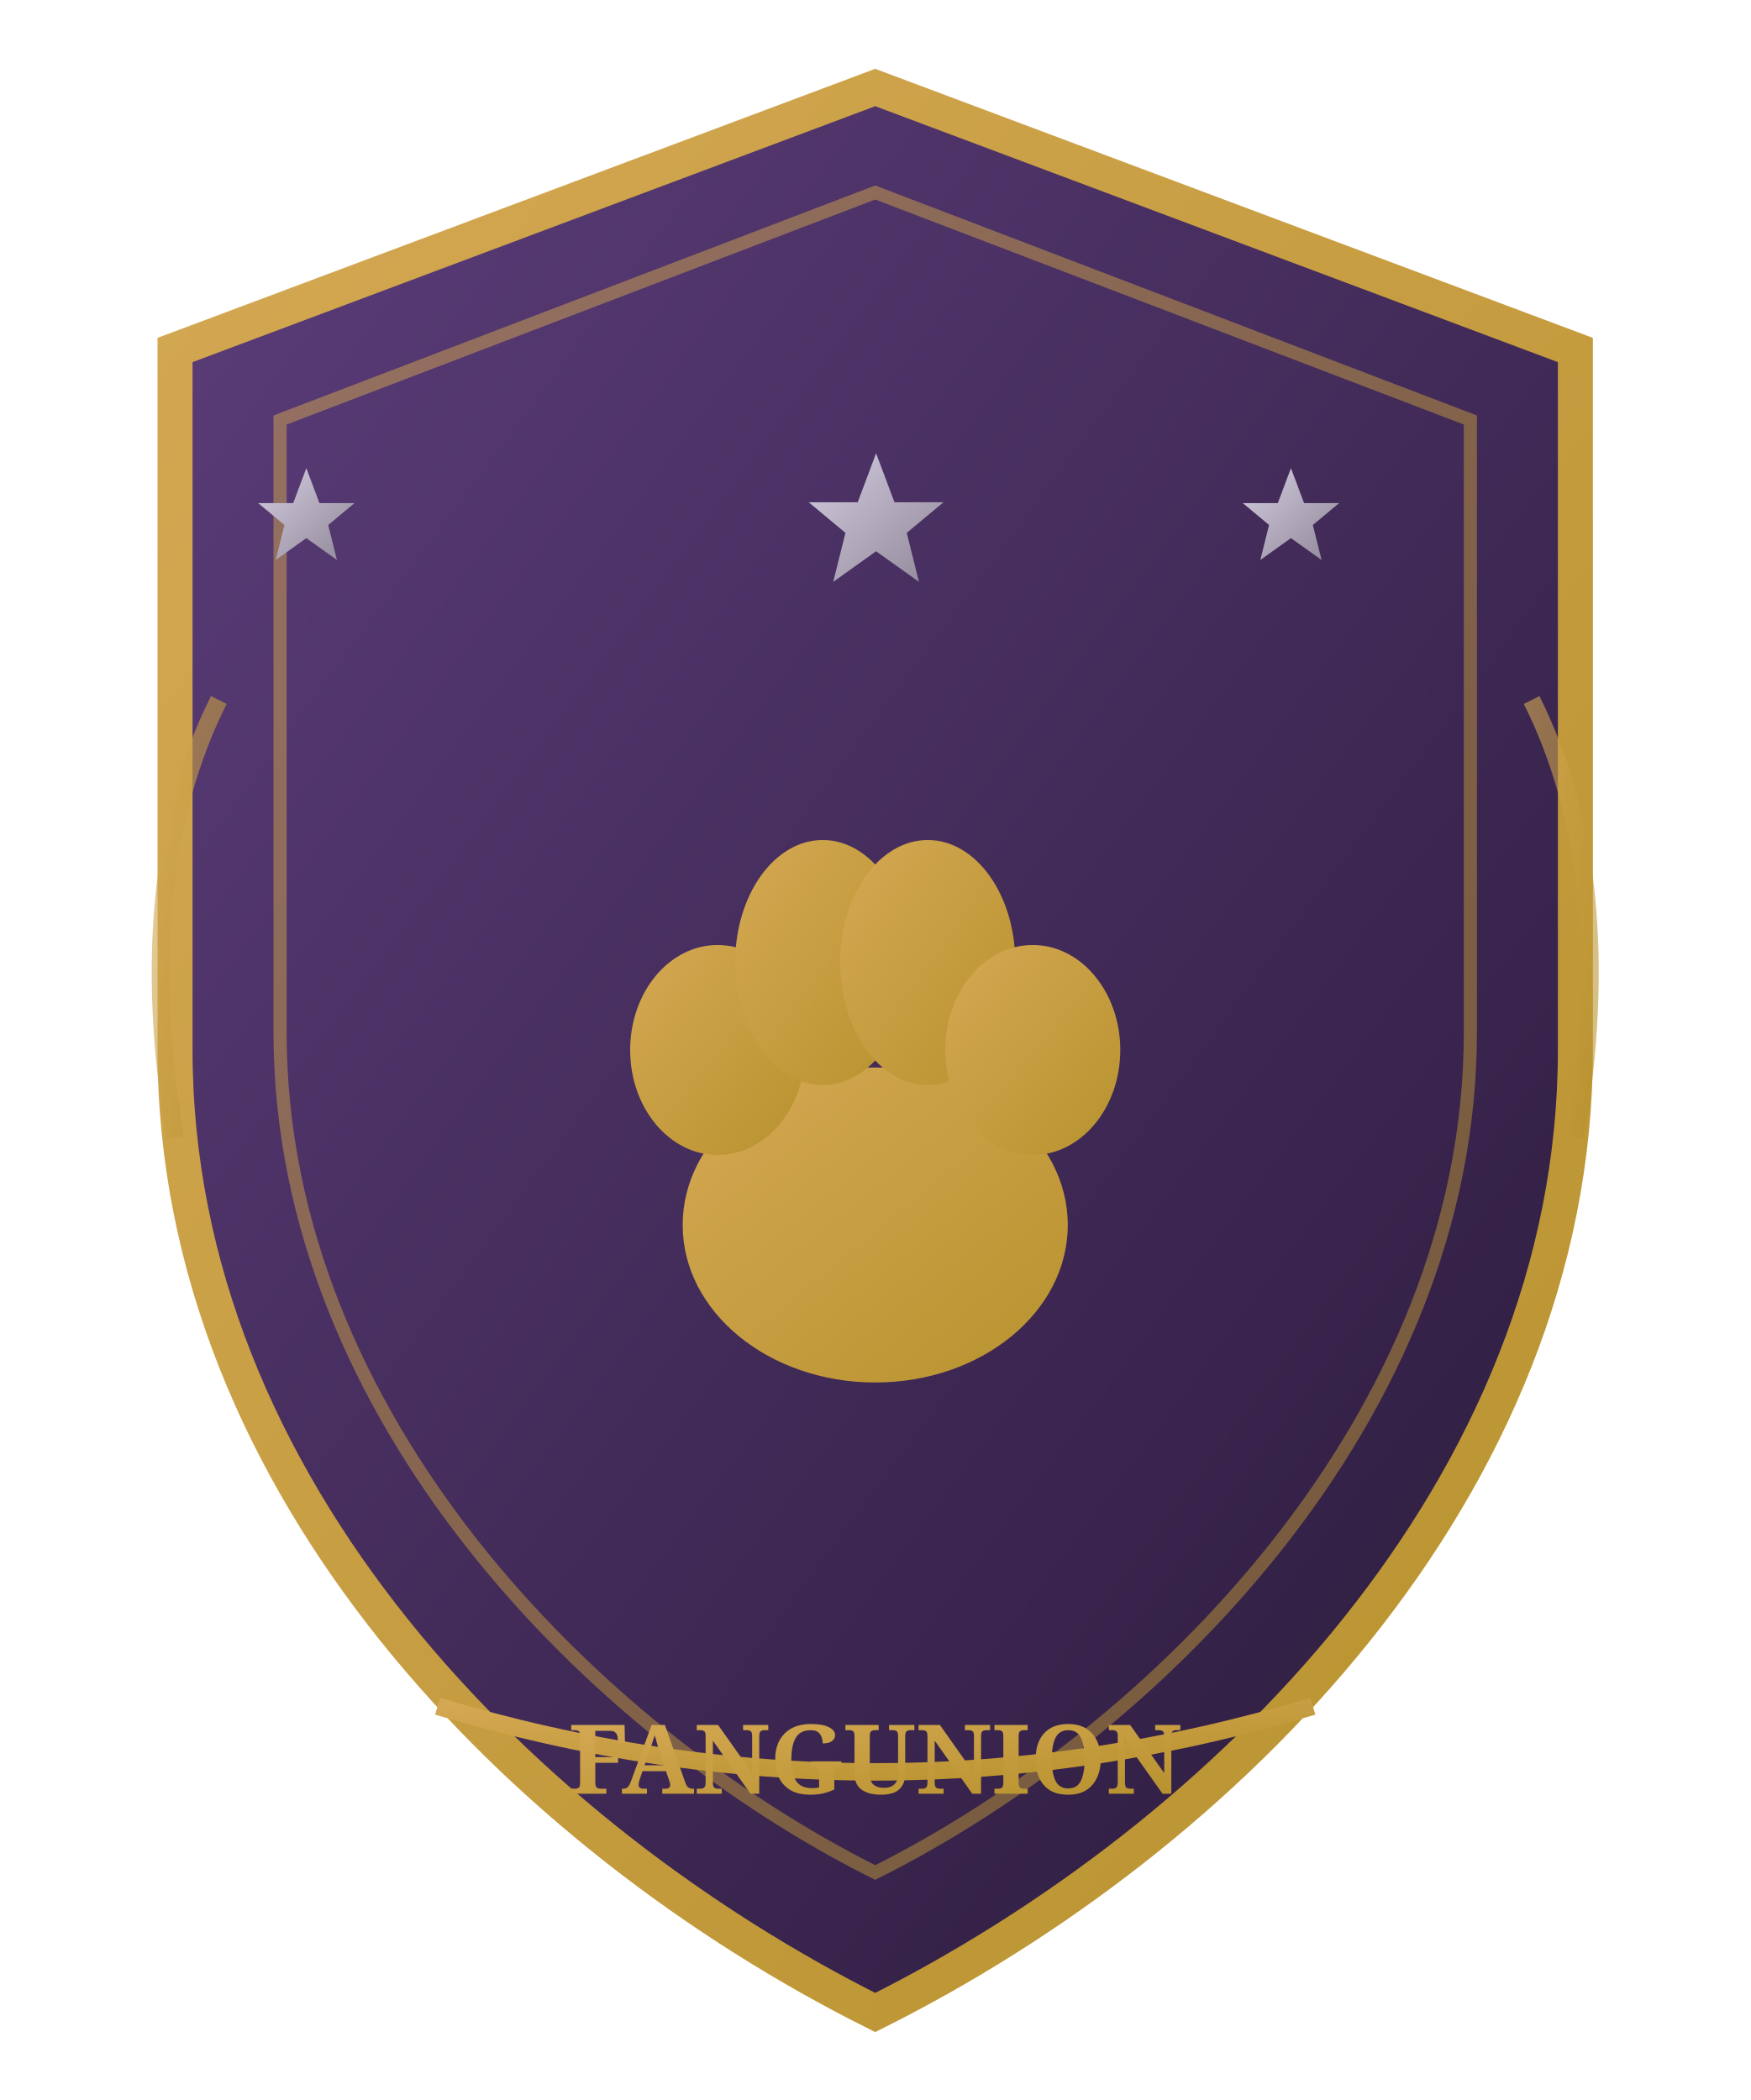
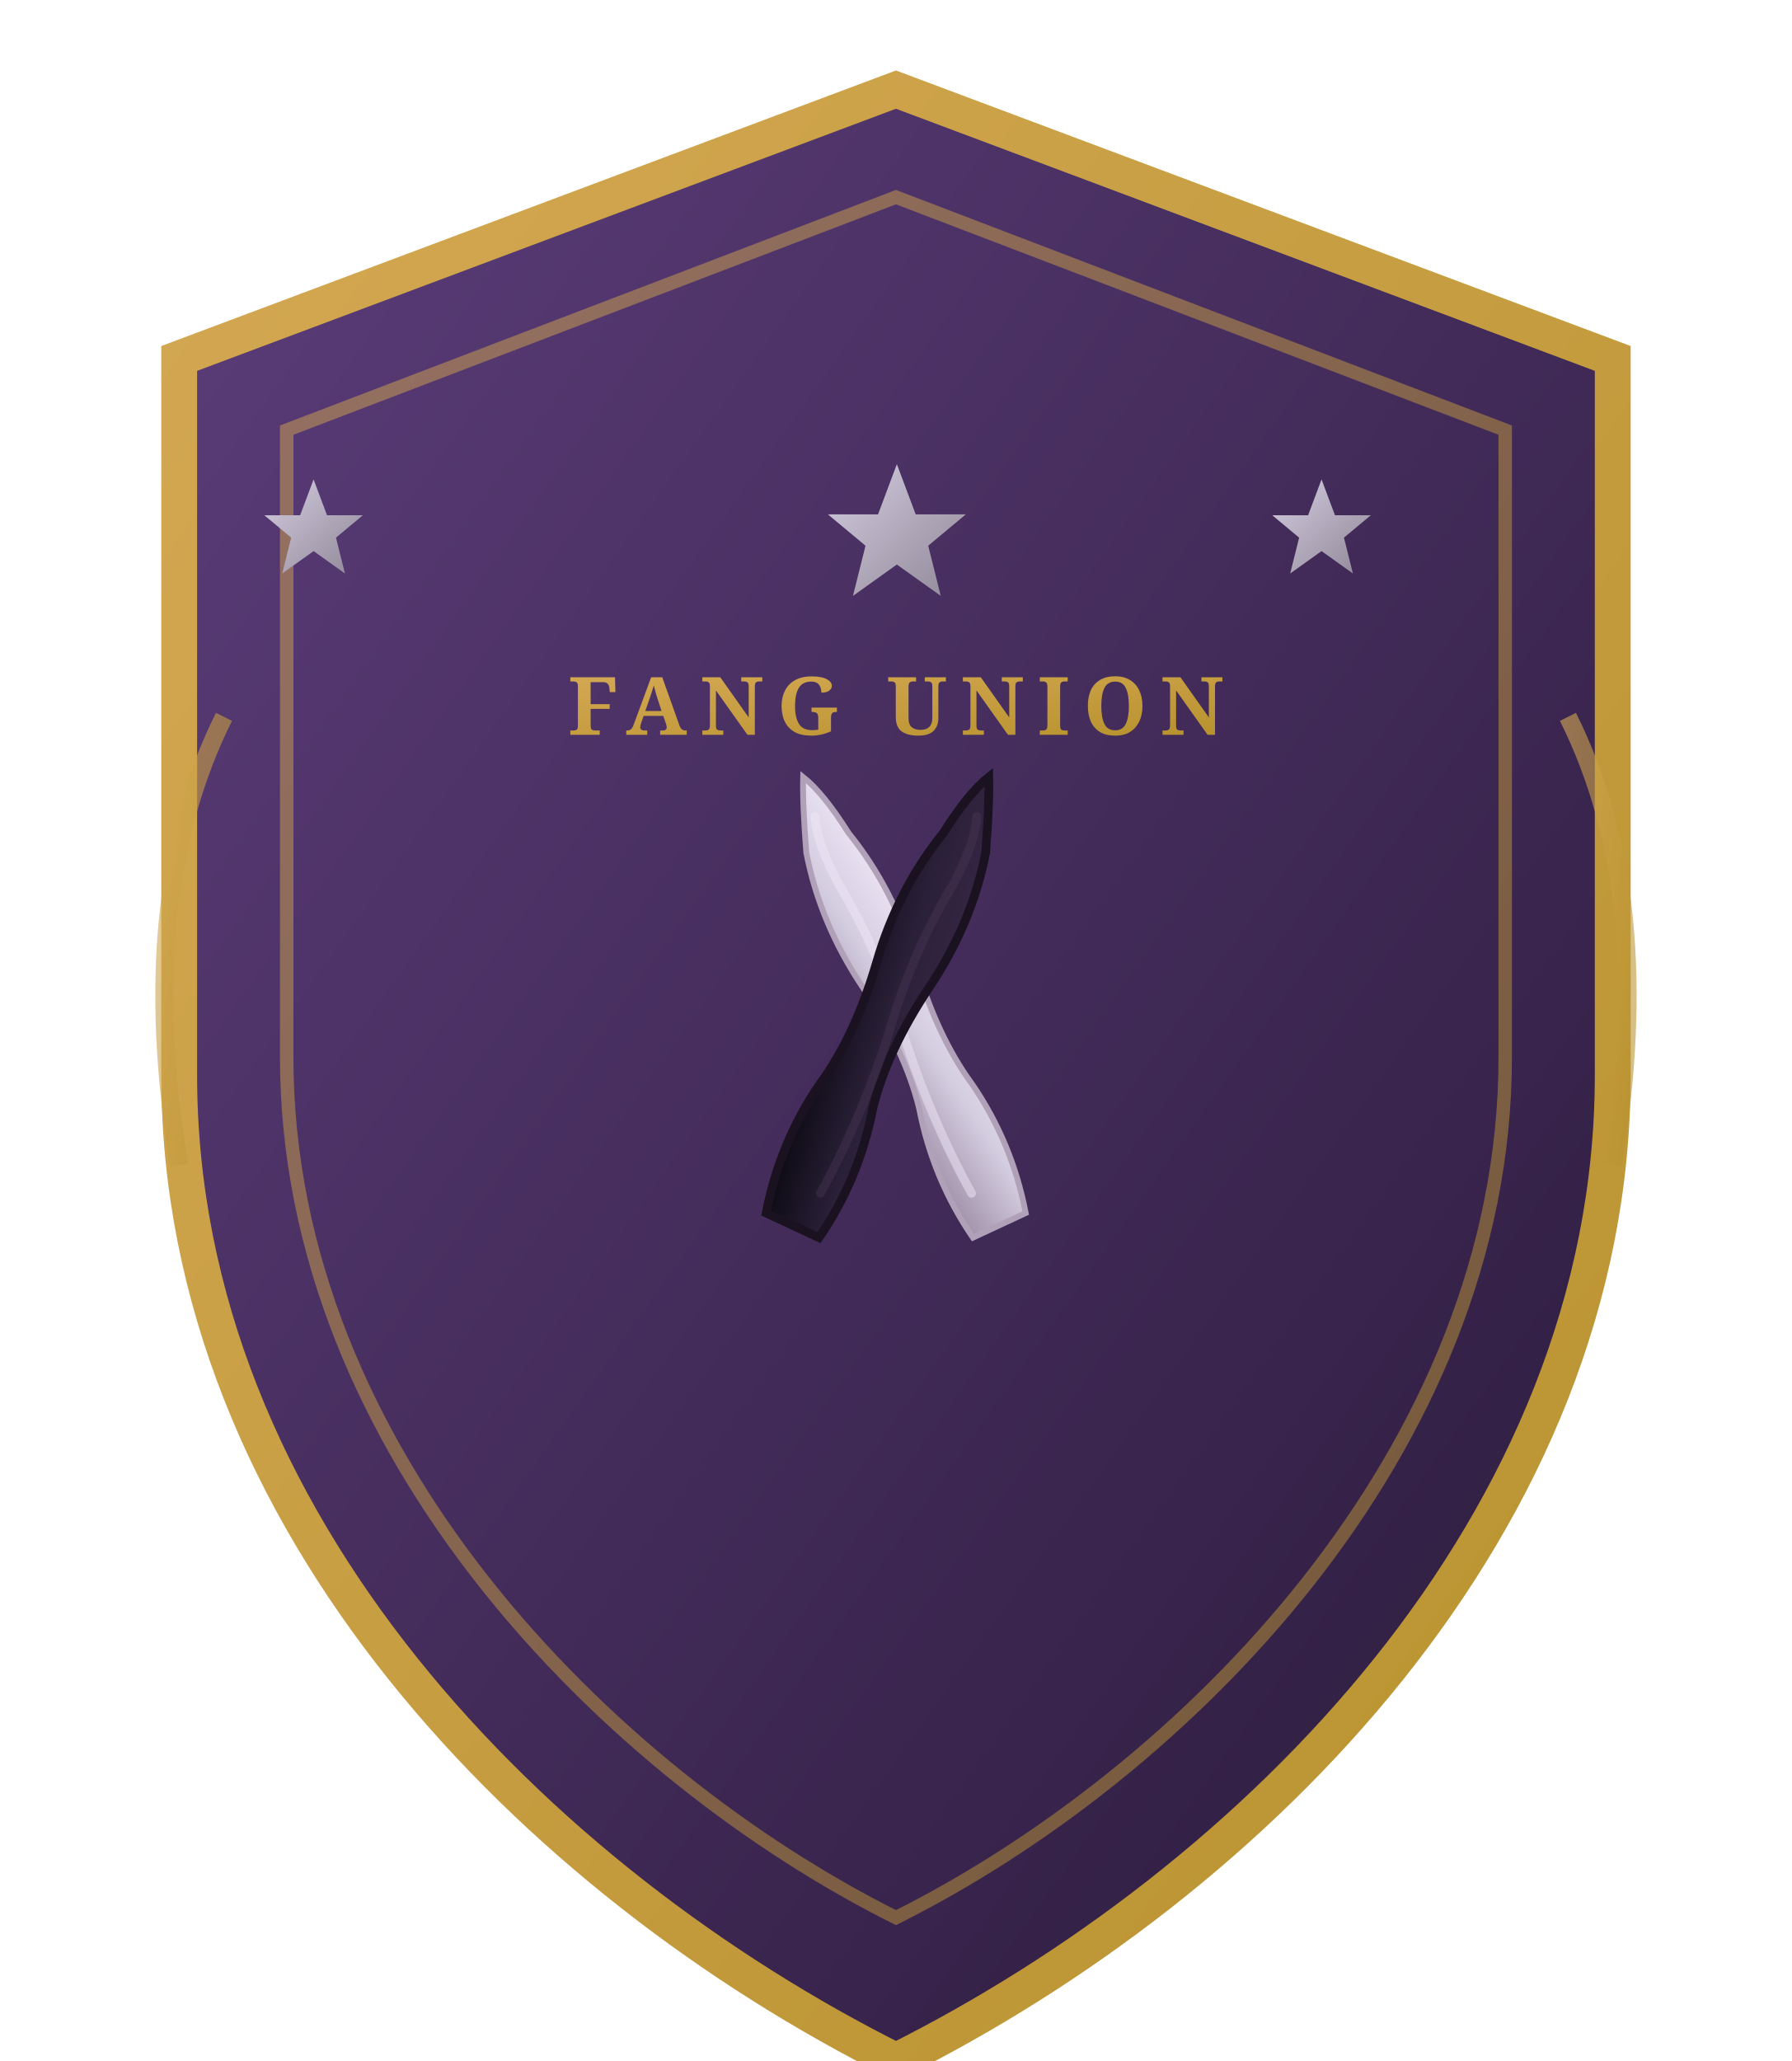
- <svg xmlns="http://www.w3.org/2000/svg" viewBox="0 0 200 240">
+ <svg xmlns="http://www.w3.org/2000/svg" viewBox="0 0 200 230">
  <defs>
    <linearGradient id="shieldGrad" x1="0%" y1="0%" x2="100%" y2="100%">
      <stop offset="0%" style="stop-color:#5c3d7a" />
      <stop offset="100%" style="stop-color:#2a1a3a" />
    </linearGradient>
    <linearGradient id="goldGrad" x1="0%" y1="0%" x2="100%" y2="100%">
      <stop offset="0%" style="stop-color:#d4a853" />
      <stop offset="100%" style="stop-color:#b8922e" />
    </linearGradient>
    <linearGradient id="silverGrad" x1="0%" y1="0%" x2="100%" y2="100%">
      <stop offset="0%" style="stop-color:#d4cde0" />
      <stop offset="100%" style="stop-color:#908898" />
    </linearGradient>
+     <linearGradient id="fangGrad" x1="0%" y1="100%" x2="100%" y2="0%">
+       <stop offset="0%" style="stop-color:#a090a8" />
+       <stop offset="50%" style="stop-color:#d4cde0" />
+       <stop offset="100%" style="stop-color:#f0e8f8" />
+     </linearGradient>
+     <linearGradient id="clawGrad" x1="0%" y1="100%" x2="100%" y2="0%">
+       <stop offset="0%" style="stop-color:#0a0810" />
+       <stop offset="50%" style="stop-color:#2a2038" />
+       <stop offset="100%" style="stop-color:#3a2848" />
+     </linearGradient>
  </defs>
  <path d="M100 10 L180 40 L180 120 C180 170 140 210 100 230 C60 210 20 170 20 120 L20 40 Z" fill="url(#shieldGrad)" stroke="url(#goldGrad)" stroke-width="4" />
  <path d="M100 22 L168 48 L168 118 C168 162 132 198 100 214 C68 198 32 162 32 118 L32 48 Z" fill="none" stroke="url(#goldGrad)" stroke-width="1.5" opacity="0.5" />
-   <g transform="translate(100, 115)">
-     <ellipse cx="0" cy="25" rx="22" ry="18" fill="url(#goldGrad)" />
-     <ellipse cx="-18" cy="5" rx="10" ry="12" fill="url(#goldGrad)" />
-     <ellipse cx="-6" cy="-5" rx="10" ry="14" fill="url(#goldGrad)" />
-     <ellipse cx="6" cy="-5" rx="10" ry="14" fill="url(#goldGrad)" />
-     <ellipse cx="18" cy="5" rx="10" ry="12" fill="url(#goldGrad)" />
+   <g transform="translate(100, 112) scale(0.65)">
+     <g transform="rotate(-25)">
+       <path d="M-5 42 Q-7 30 -4 18 Q-2 8 -4 -5 Q-6 -18 -3 -30 Q0 -38 2 -42 Q4 -38 5 -30 Q8 -18 6 -5 Q4 8 6 18 Q8 30 5 42 Z" fill="url(#fangGrad)" stroke="#b0a0b8" stroke-width="1" />
+       <path d="M-2 35 Q-3 20 -1 5 Q1 -8 0 -20 Q-1 -30 1 -35" fill="none" stroke="#f0e8f8" stroke-width="1.5" opacity="0.5" stroke-linecap="round" />
+     </g>
+     <g transform="rotate(25)">
+       <path d="M5 42 Q7 30 4 18 Q2 8 4 -5 Q6 -18 3 -30 Q0 -38 -2 -42 Q-4 -38 -5 -30 Q-8 -18 -6 -5 Q-4 8 -6 18 Q-8 30 -5 42 Z" fill="url(#clawGrad)" stroke="#1a1220" stroke-width="1.5" />
+       <path d="M2 35 Q3 20 1 5 Q-1 -8 0 -20 Q1 -30 -1 -35" fill="none" stroke="#4a3858" stroke-width="1.5" opacity="0.4" stroke-linecap="round" />
+     </g>
  </g>
  <g fill="url(#silverGrad)">
    <polygon points="100,52 103,60 111,60 105,65 107,73 100,68 93,73 95,65 89,60 97,60" transform="scale(0.7) translate(43, 22)" />
    <polygon points="100,52 103,60 111,60 105,65 107,73 100,68 93,73 95,65 89,60 97,60" transform="scale(0.5) translate(-30, 55)" />
    <polygon points="100,52 103,60 111,60 105,65 107,73 100,68 93,73 95,65 89,60 97,60" transform="scale(0.5) translate(195, 55)" />
  </g>
-   <path d="M50 195 Q100 210 150 195" fill="none" stroke="url(#goldGrad)" stroke-width="2" />
-   <text x="100" y="205" text-anchor="middle" font-family="Georgia, serif" font-size="11" fill="url(#goldGrad)" font-weight="bold">FANGUNION</text>
+   <text x="100" y="82" text-anchor="middle" font-family="Georgia, serif" font-size="9" fill="url(#goldGrad)" font-weight="bold" letter-spacing="1.5">FANG UNION</text>
  <path d="M25 80 Q15 100 20 130" fill="none" stroke="url(#goldGrad)" stroke-width="2" opacity="0.6" />
  <path d="M175 80 Q185 100 180 130" fill="none" stroke="url(#goldGrad)" stroke-width="2" opacity="0.6" />
</svg>
